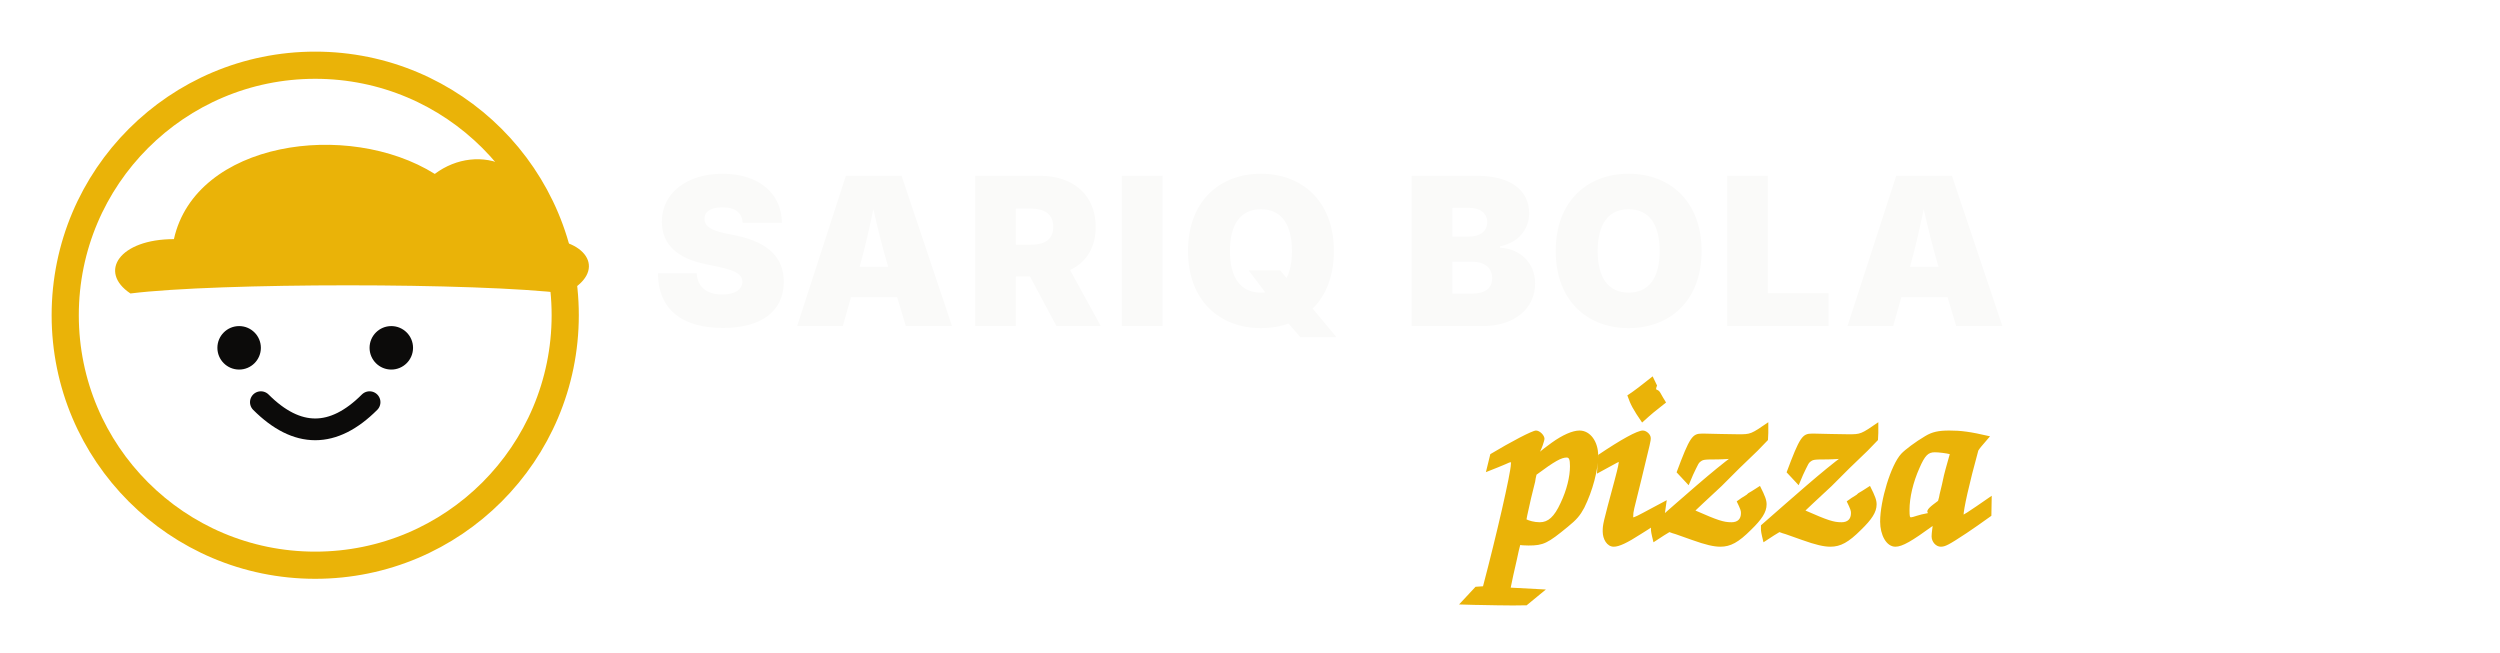
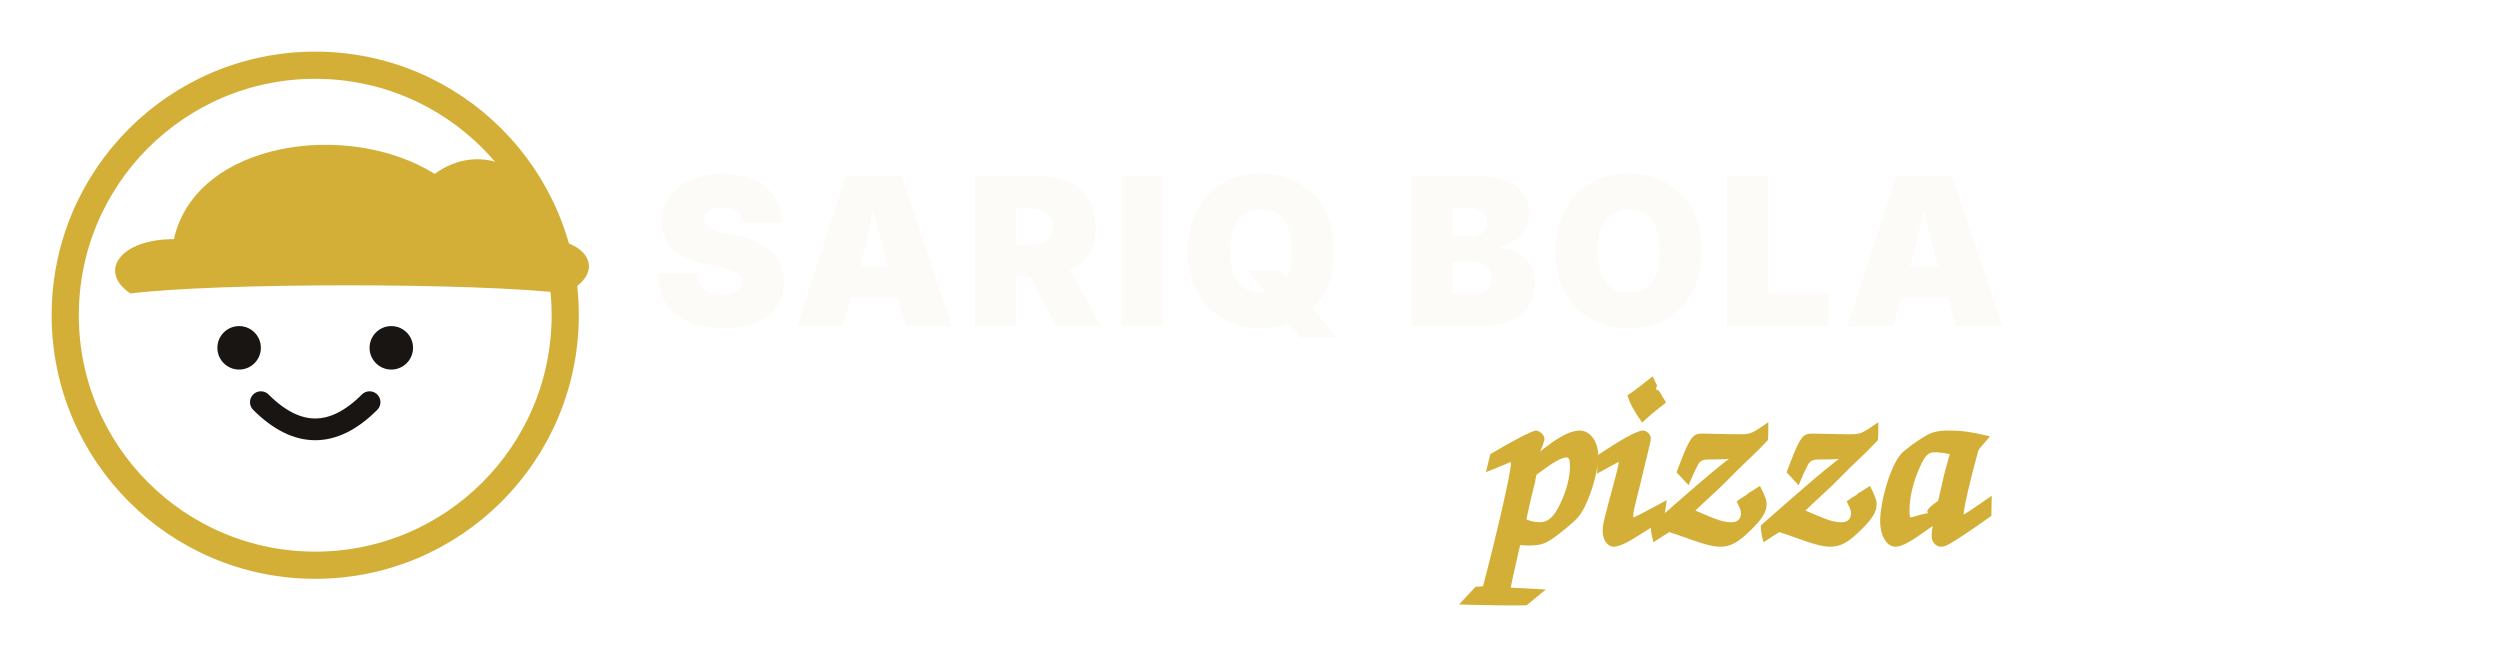
<svg xmlns="http://www.w3.org/2000/svg" viewBox="0 0 230 60" fill="none">
  <g transform="translate(4, 4)">
-     <circle cx="25" cy="25" r="23" fill="none" stroke="#EAB308" stroke-width="2.5" />
-     <path d="M 12 18 C 14 9 28 7 36 12 C 40 9 46 11 46 18 C 50 18 52 21 48 23 C 40 22 16 22 8 23 C 5 21 7 18 12 18 Z" fill="#EAB308" />
-     <circle cx="18" cy="28" r="2" fill="#0C0B0A" />
-     <circle cx="32" cy="28" r="2" fill="#0C0B0A" />
-     <path d="M 20 33 Q 25 38 30 33" fill="none" stroke="#0C0B0A" stroke-width="2" stroke-linecap="round" />
+     <circle cx="25" cy="25" r="23" fill="none" stroke="#D4AF37" stroke-width="2.5" />
+     <path d="M 12 18 C 14 9 28 7 36 12 C 40 9 46 11 46 18 C 50 18 52 21 48 23 C 40 22 16 22 8 23 C 5 21 7 18 12 18 Z" fill="#D4AF37" />
+     <circle cx="18" cy="28" r="2" fill="#181513" />
+     <circle cx="32" cy="28" r="2" fill="#181513" />
+     <path d="M 20 33 Q 25 38 30 33" fill="none" stroke="#181513" stroke-width="2" stroke-linecap="round" />
  </g>
-   <text x="60" y="30" font-family="system-ui, -apple-system, sans-serif" font-weight="900" font-size="19" letter-spacing="0.8" fill="#FAFAF9">SARIQ BOLA</text>
-   <text x="135" y="50" font-family="'Brush Script MT', 'Caveat', cursive, sans-serif" font-style="italic" font-weight="700" font-size="23" fill="#EAB308">pizza</text>
+   <text x="60" y="30" font-family="system-ui, -apple-system, sans-serif" font-weight="900" font-size="19" letter-spacing="0.8" fill="#FDFBF7">SARIQ BOLA</text>
+   <text x="135" y="50" font-family="'Brush Script MT', 'Caveat', cursive, sans-serif" font-style="italic" font-weight="700" font-size="23" fill="#D4AF37">pizza</text>
</svg>
